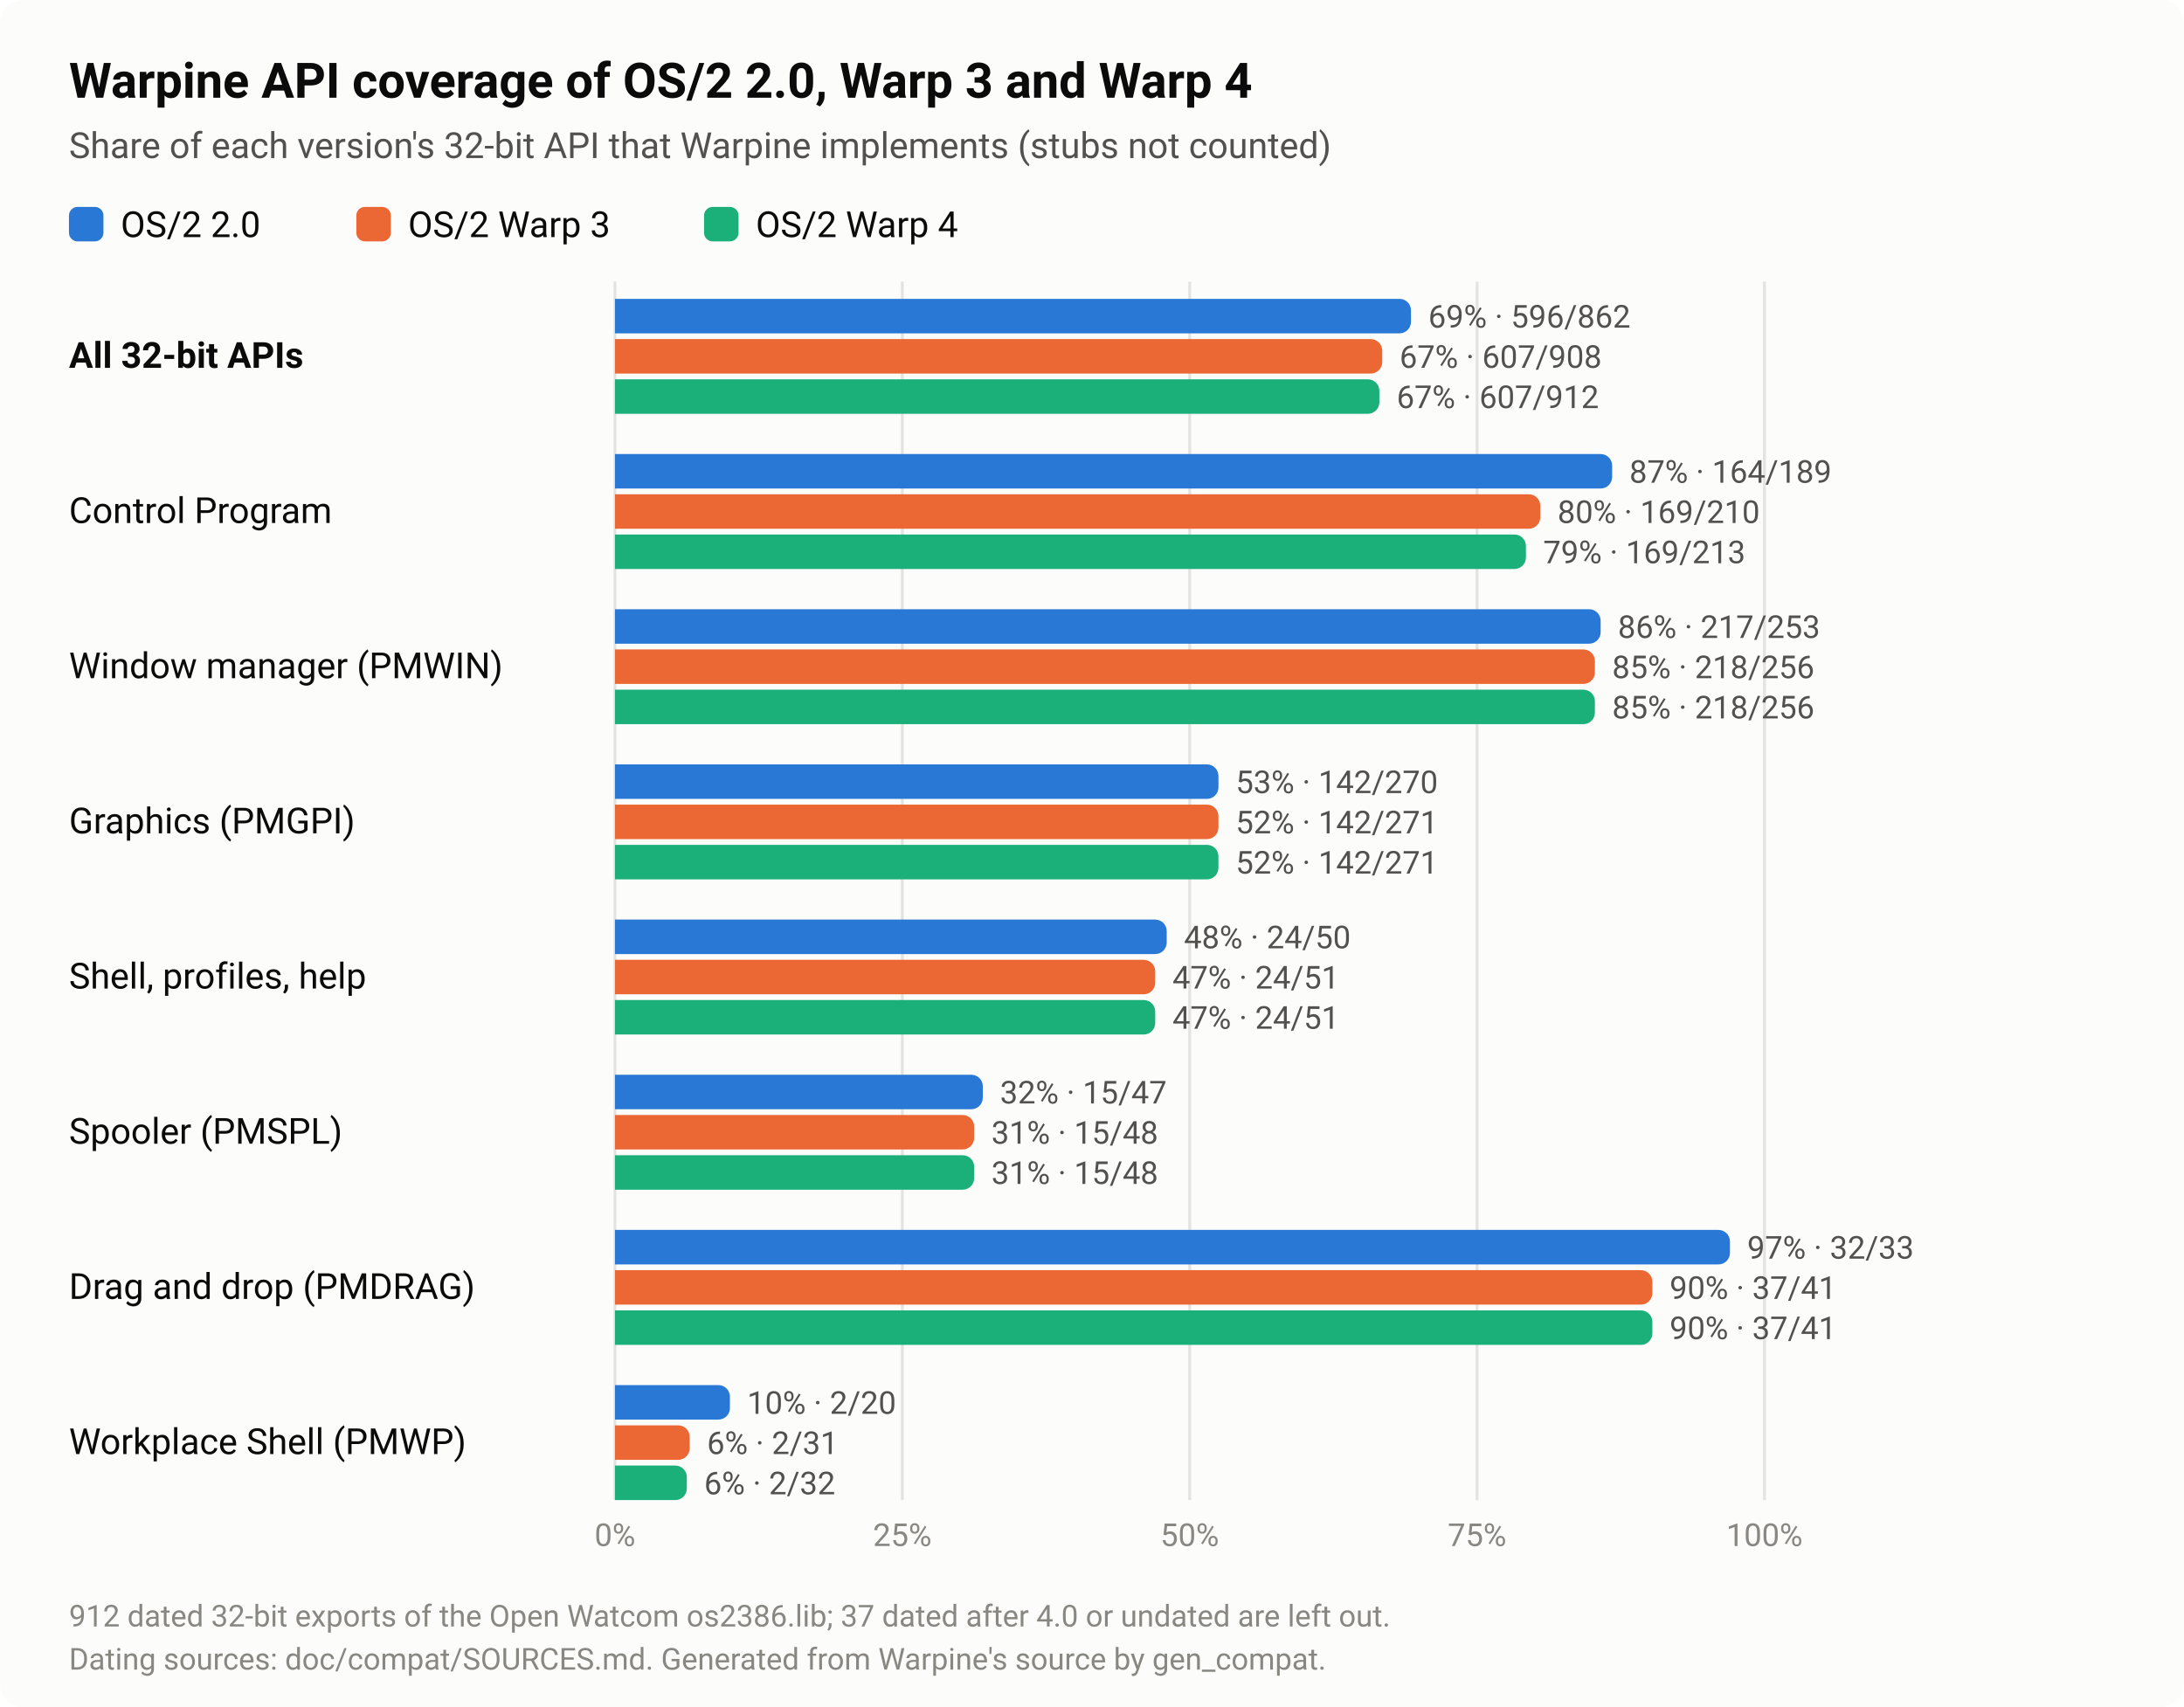
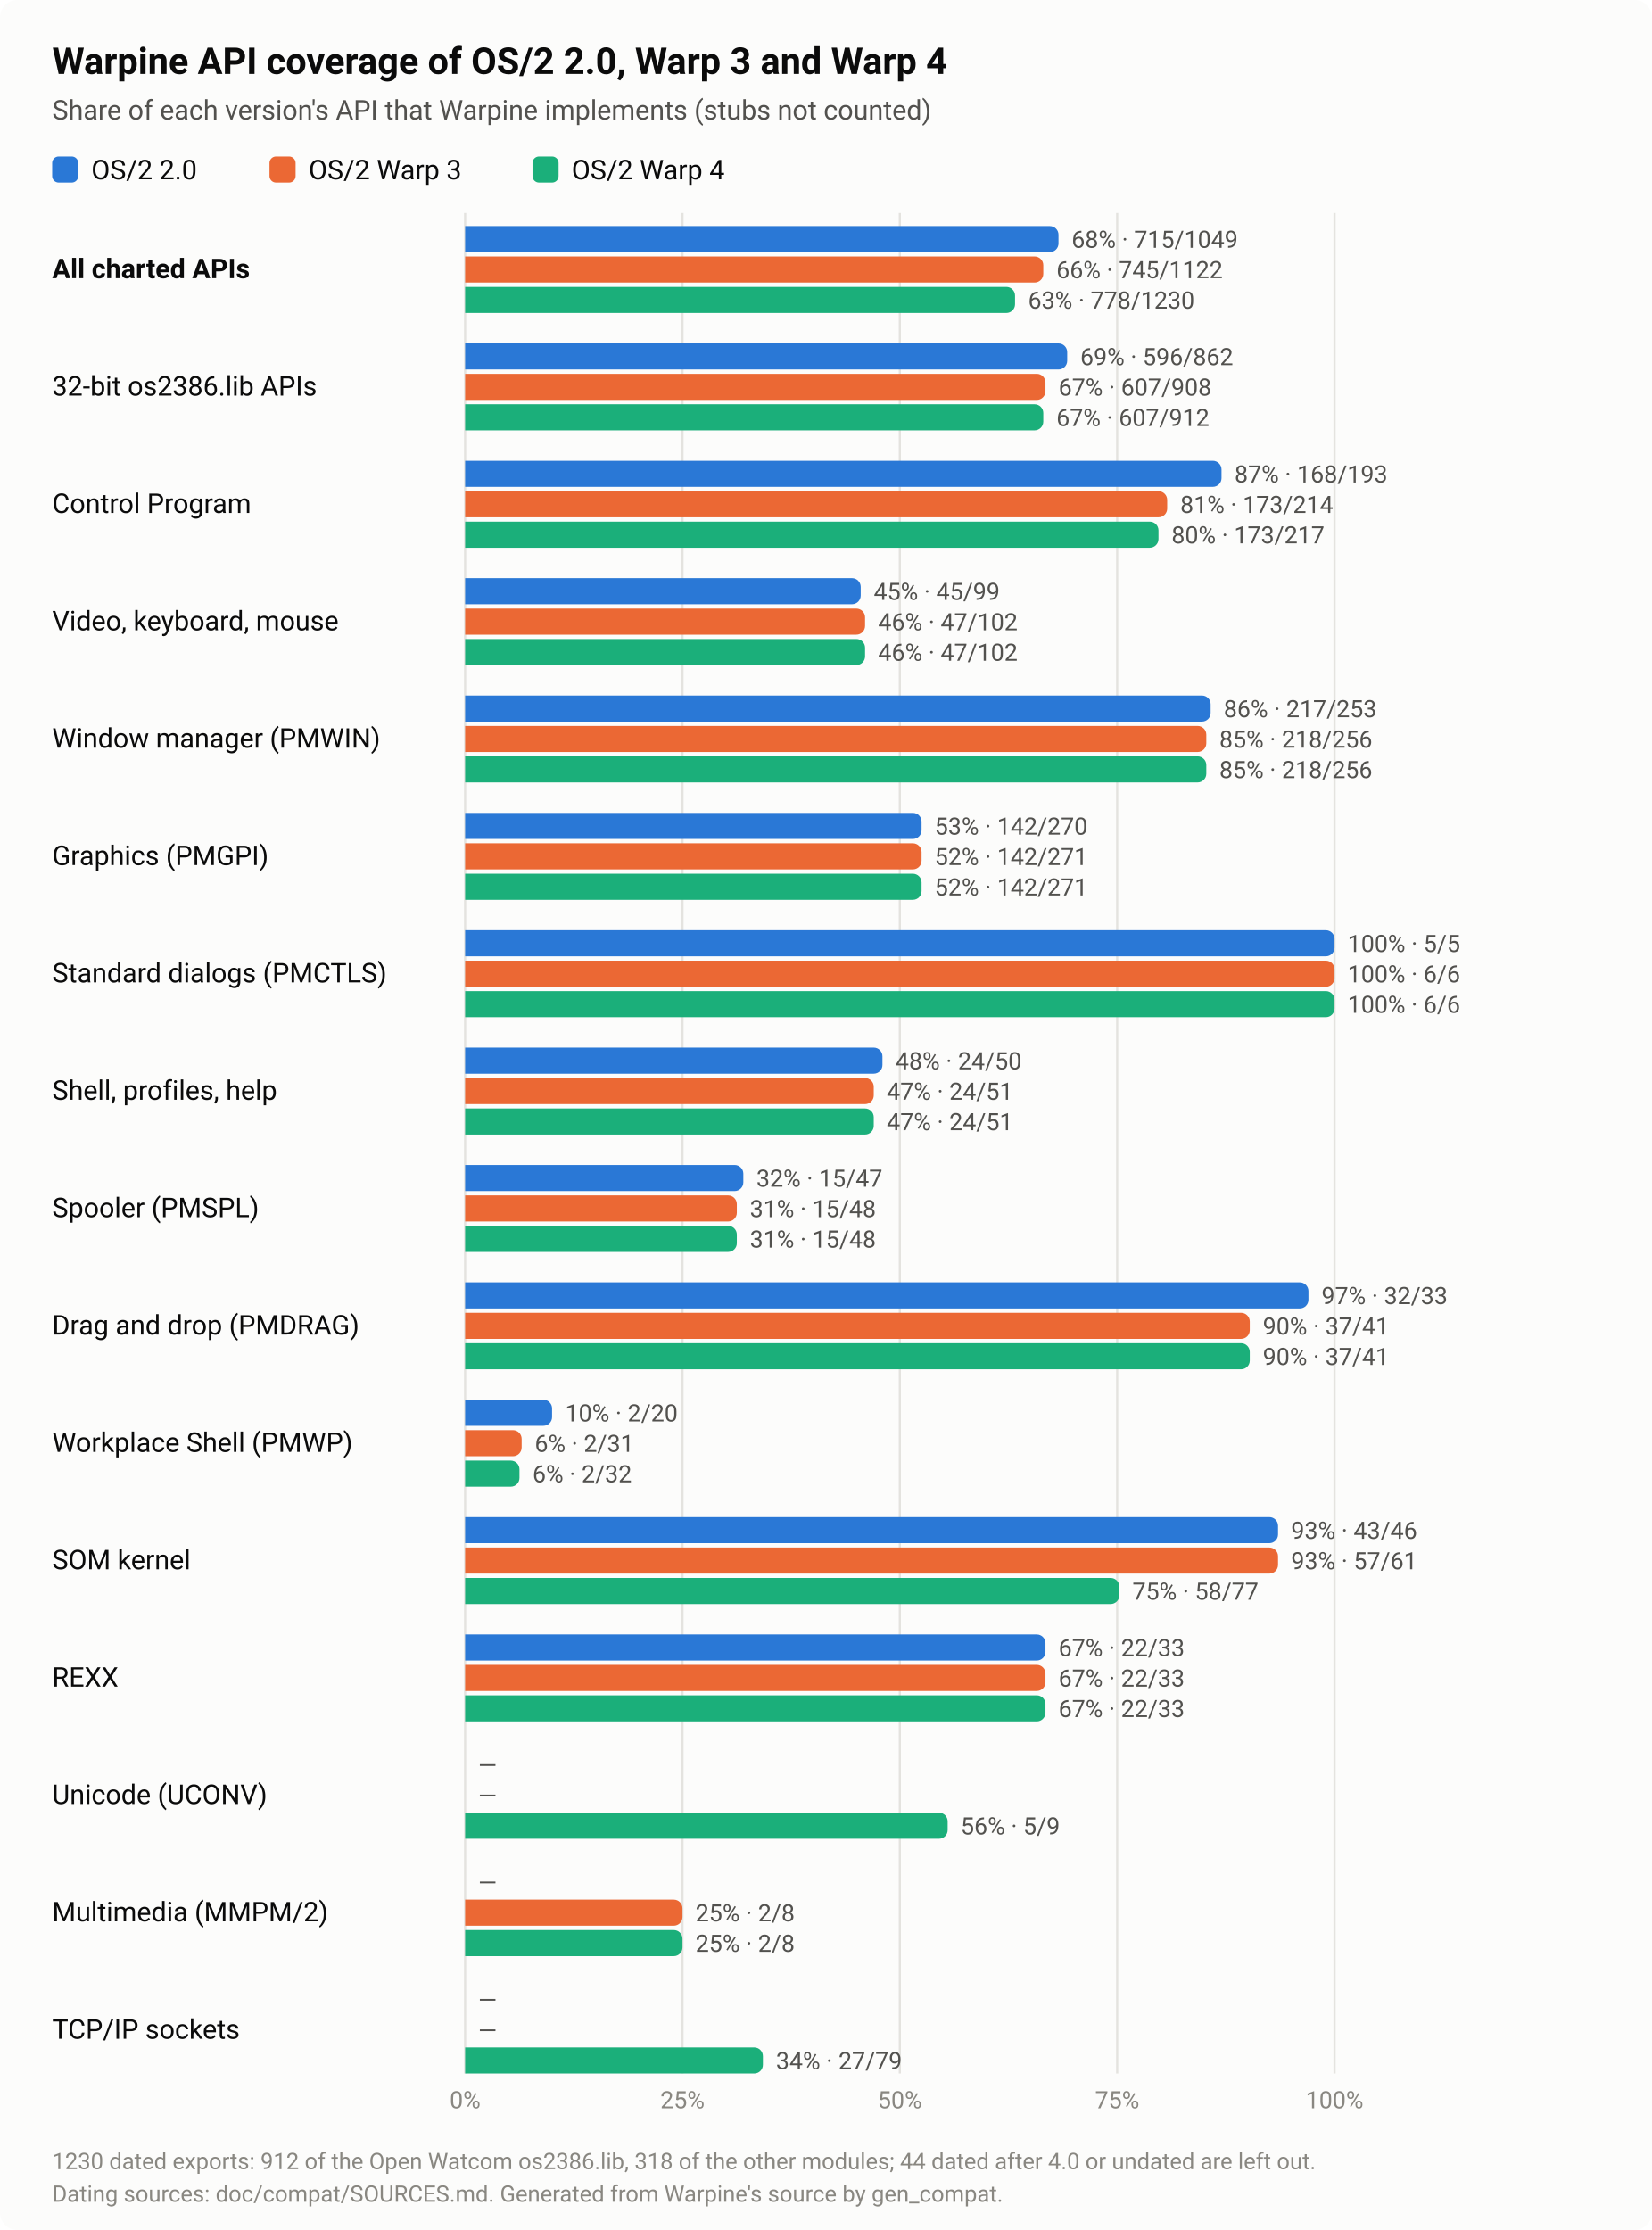
- <svg xmlns="http://www.w3.org/2000/svg" width="760" height="594" viewBox="0 0 760 594" role="img" aria-labelledby="t d" font-family="system-ui, -apple-system, 'Segoe UI', Roboto, 'Helvetica Neue', Arial, sans-serif">
-   <rect width="760" height="594" rx="8" fill="#fcfcfb" />
+ <svg xmlns="http://www.w3.org/2000/svg" width="760" height="1026" viewBox="0 0 760 1026" role="img" aria-labelledby="t d" font-family="system-ui, -apple-system, 'Segoe UI', Roboto, 'Helvetica Neue', Arial, sans-serif">
+   <rect width="760" height="1026" rx="8" fill="#fcfcfb" />
  <text x="24" y="34" font-size="17" font-weight="600" fill="#0b0b0b">Warpine API coverage of OS/2 2.0, Warp 3 and Warp 4</text>
-   <text x="24" y="55" font-size="12.5" fill="#52514e">Share of each version's 32-bit API that Warpine implements (stubs not counted)</text>
+   <text x="24" y="55" font-size="12.5" fill="#52514e">Share of each version's API that Warpine implements (stubs not counted)</text>
  <rect x="24" y="72" width="12" height="12" rx="3" fill="#2a78d6" />
  <text x="42" y="82.5" font-size="12.5" fill="#0b0b0b">OS/2 2.0</text>
  <rect x="124" y="72" width="12" height="12" rx="3" fill="#eb6834" />
  <text x="142" y="82.5" font-size="12.5" fill="#0b0b0b">OS/2 Warp 3</text>
  <rect x="245" y="72" width="12" height="12" rx="3" fill="#1baf7a" />
  <text x="263" y="82.5" font-size="12.5" fill="#0b0b0b">OS/2 Warp 4</text>
-   <line x1="214" y1="98" x2="214" y2="522" stroke="#e4e3df" stroke-width="1" />
-   <text x="214" y="538" font-size="11" text-anchor="middle" fill="#898781">0%</text>
-   <line x1="314" y1="98" x2="314" y2="522" stroke="#e4e3df" stroke-width="1" />
-   <text x="314" y="538" font-size="11" text-anchor="middle" fill="#898781">25%</text>
-   <line x1="414" y1="98" x2="414" y2="522" stroke="#e4e3df" stroke-width="1" />
-   <text x="414" y="538" font-size="11" text-anchor="middle" fill="#898781">50%</text>
-   <line x1="514" y1="98" x2="514" y2="522" stroke="#e4e3df" stroke-width="1" />
-   <text x="514" y="538" font-size="11" text-anchor="middle" fill="#898781">75%</text>
-   <line x1="614" y1="98" x2="614" y2="522" stroke="#e4e3df" stroke-width="1" />
-   <text x="614" y="538" font-size="11" text-anchor="middle" fill="#898781">100%</text>
-   <text x="24" y="128" font-size="12.5" font-weight="600" fill="#0b0b0b">All 32-bit APIs</text>
-   <path d="M214 104h273a4 4 0 0 1 4 4v4a4 4 0 0 1 -4 4h-273z" fill="#2a78d6" />
-   <text x="497" y="114" font-size="11" fill="#52514e">69% · 596/862</text>
-   <path d="M214 118h263a4 4 0 0 1 4 4v4a4 4 0 0 1 -4 4h-263z" fill="#eb6834" />
-   <text x="487" y="128" font-size="11" fill="#52514e">67% · 607/908</text>
-   <path d="M214 132h262a4 4 0 0 1 4 4v4a4 4 0 0 1 -4 4h-262z" fill="#1baf7a" />
-   <text x="486" y="142" font-size="11" fill="#52514e">67% · 607/912</text>
-   <text x="24" y="182" font-size="12.5" font-weight="400" fill="#0b0b0b">Control Program</text>
-   <path d="M214 158h343a4 4 0 0 1 4 4v4a4 4 0 0 1 -4 4h-343z" fill="#2a78d6" />
-   <text x="567" y="168" font-size="11" fill="#52514e">87% · 164/189</text>
-   <path d="M214 172h318a4 4 0 0 1 4 4v4a4 4 0 0 1 -4 4h-318z" fill="#eb6834" />
-   <text x="542" y="182" font-size="11" fill="#52514e">80% · 169/210</text>
-   <path d="M214 186h313a4 4 0 0 1 4 4v4a4 4 0 0 1 -4 4h-313z" fill="#1baf7a" />
-   <text x="537" y="196" font-size="11" fill="#52514e">79% · 169/213</text>
-   <text x="24" y="236" font-size="12.5" font-weight="400" fill="#0b0b0b">Window manager (PMWIN)</text>
-   <path d="M214 212h339a4 4 0 0 1 4 4v4a4 4 0 0 1 -4 4h-339z" fill="#2a78d6" />
-   <text x="563" y="222" font-size="11" fill="#52514e">86% · 217/253</text>
-   <path d="M214 226h337a4 4 0 0 1 4 4v4a4 4 0 0 1 -4 4h-337z" fill="#eb6834" />
-   <text x="561" y="236" font-size="11" fill="#52514e">85% · 218/256</text>
-   <path d="M214 240h337a4 4 0 0 1 4 4v4a4 4 0 0 1 -4 4h-337z" fill="#1baf7a" />
-   <text x="561" y="250" font-size="11" fill="#52514e">85% · 218/256</text>
-   <text x="24" y="290" font-size="12.5" font-weight="400" fill="#0b0b0b">Graphics (PMGPI)</text>
-   <path d="M214 266h206a4 4 0 0 1 4 4v4a4 4 0 0 1 -4 4h-206z" fill="#2a78d6" />
-   <text x="430" y="276" font-size="11" fill="#52514e">53% · 142/270</text>
-   <path d="M214 280h206a4 4 0 0 1 4 4v4a4 4 0 0 1 -4 4h-206z" fill="#eb6834" />
-   <text x="430" y="290" font-size="11" fill="#52514e">52% · 142/271</text>
-   <path d="M214 294h206a4 4 0 0 1 4 4v4a4 4 0 0 1 -4 4h-206z" fill="#1baf7a" />
-   <text x="430" y="304" font-size="11" fill="#52514e">52% · 142/271</text>
-   <text x="24" y="344" font-size="12.5" font-weight="400" fill="#0b0b0b">Shell, profiles, help</text>
-   <path d="M214 320h188a4 4 0 0 1 4 4v4a4 4 0 0 1 -4 4h-188z" fill="#2a78d6" />
-   <text x="412" y="330" font-size="11" fill="#52514e">48% · 24/50</text>
-   <path d="M214 334h184a4 4 0 0 1 4 4v4a4 4 0 0 1 -4 4h-184z" fill="#eb6834" />
-   <text x="408" y="344" font-size="11" fill="#52514e">47% · 24/51</text>
-   <path d="M214 348h184a4 4 0 0 1 4 4v4a4 4 0 0 1 -4 4h-184z" fill="#1baf7a" />
-   <text x="408" y="358" font-size="11" fill="#52514e">47% · 24/51</text>
-   <text x="24" y="398" font-size="12.5" font-weight="400" fill="#0b0b0b">Spooler (PMSPL)</text>
-   <path d="M214 374h124a4 4 0 0 1 4 4v4a4 4 0 0 1 -4 4h-124z" fill="#2a78d6" />
-   <text x="348" y="384" font-size="11" fill="#52514e">32% · 15/47</text>
-   <path d="M214 388h121a4 4 0 0 1 4 4v4a4 4 0 0 1 -4 4h-121z" fill="#eb6834" />
-   <text x="345" y="398" font-size="11" fill="#52514e">31% · 15/48</text>
-   <path d="M214 402h121a4 4 0 0 1 4 4v4a4 4 0 0 1 -4 4h-121z" fill="#1baf7a" />
-   <text x="345" y="412" font-size="11" fill="#52514e">31% · 15/48</text>
-   <text x="24" y="452" font-size="12.5" font-weight="400" fill="#0b0b0b">Drag and drop (PMDRAG)</text>
-   <path d="M214 428h384a4 4 0 0 1 4 4v4a4 4 0 0 1 -4 4h-384z" fill="#2a78d6" />
-   <text x="608" y="438" font-size="11" fill="#52514e">97% · 32/33</text>
-   <path d="M214 442h357a4 4 0 0 1 4 4v4a4 4 0 0 1 -4 4h-357z" fill="#eb6834" />
-   <text x="581" y="452" font-size="11" fill="#52514e">90% · 37/41</text>
-   <path d="M214 456h357a4 4 0 0 1 4 4v4a4 4 0 0 1 -4 4h-357z" fill="#1baf7a" />
-   <text x="581" y="466" font-size="11" fill="#52514e">90% · 37/41</text>
-   <text x="24" y="506" font-size="12.5" font-weight="400" fill="#0b0b0b">Workplace Shell (PMWP)</text>
-   <path d="M214 482h36a4 4 0 0 1 4 4v4a4 4 0 0 1 -4 4h-36z" fill="#2a78d6" />
-   <text x="260" y="492" font-size="11" fill="#52514e">10% · 2/20</text>
-   <path d="M214 496h22a4 4 0 0 1 4 4v4a4 4 0 0 1 -4 4h-22z" fill="#eb6834" />
-   <text x="246" y="506" font-size="11" fill="#52514e">6% · 2/31</text>
-   <path d="M214 510h21a4 4 0 0 1 4 4v4a4 4 0 0 1 -4 4h-21z" fill="#1baf7a" />
-   <text x="245" y="520" font-size="11" fill="#52514e">6% · 2/32</text>
-   <text x="24" y="566" font-size="10.5" fill="#898781">912 dated 32-bit exports of the Open Watcom os2386.lib; 37 dated after 4.0 or undated are left out.</text>
-   <text x="24" y="581" font-size="10.5" fill="#898781">Dating sources: doc/compat/SOURCES.md. Generated from Warpine's source by gen_compat.</text>
+   <line x1="214" y1="98" x2="214" y2="954" stroke="#e4e3df" stroke-width="1" />
+   <text x="214" y="970" font-size="11" text-anchor="middle" fill="#898781">0%</text>
+   <line x1="314" y1="98" x2="314" y2="954" stroke="#e4e3df" stroke-width="1" />
+   <text x="314" y="970" font-size="11" text-anchor="middle" fill="#898781">25%</text>
+   <line x1="414" y1="98" x2="414" y2="954" stroke="#e4e3df" stroke-width="1" />
+   <text x="414" y="970" font-size="11" text-anchor="middle" fill="#898781">50%</text>
+   <line x1="514" y1="98" x2="514" y2="954" stroke="#e4e3df" stroke-width="1" />
+   <text x="514" y="970" font-size="11" text-anchor="middle" fill="#898781">75%</text>
+   <line x1="614" y1="98" x2="614" y2="954" stroke="#e4e3df" stroke-width="1" />
+   <text x="614" y="970" font-size="11" text-anchor="middle" fill="#898781">100%</text>
+   <text x="24" y="128" font-size="12.5" font-weight="600" fill="#0b0b0b">All charted APIs</text>
+   <path d="M214 104h269a4 4 0 0 1 4 4v4a4 4 0 0 1 -4 4h-269z" fill="#2a78d6" />
+   <text x="493" y="114" font-size="11" fill="#52514e">68% · 715/1049</text>
+   <path d="M214 118h262a4 4 0 0 1 4 4v4a4 4 0 0 1 -4 4h-262z" fill="#eb6834" />
+   <text x="486" y="128" font-size="11" fill="#52514e">66% · 745/1122</text>
+   <path d="M214 132h249a4 4 0 0 1 4 4v4a4 4 0 0 1 -4 4h-249z" fill="#1baf7a" />
+   <text x="473" y="142" font-size="11" fill="#52514e">63% · 778/1230</text>
+   <text x="24" y="182" font-size="12.5" font-weight="400" fill="#0b0b0b">32-bit os2386.lib APIs</text>
+   <path d="M214 158h273a4 4 0 0 1 4 4v4a4 4 0 0 1 -4 4h-273z" fill="#2a78d6" />
+   <text x="497" y="168" font-size="11" fill="#52514e">69% · 596/862</text>
+   <path d="M214 172h263a4 4 0 0 1 4 4v4a4 4 0 0 1 -4 4h-263z" fill="#eb6834" />
+   <text x="487" y="182" font-size="11" fill="#52514e">67% · 607/908</text>
+   <path d="M214 186h262a4 4 0 0 1 4 4v4a4 4 0 0 1 -4 4h-262z" fill="#1baf7a" />
+   <text x="486" y="196" font-size="11" fill="#52514e">67% · 607/912</text>
+   <text x="24" y="236" font-size="12.5" font-weight="400" fill="#0b0b0b">Control Program</text>
+   <path d="M214 212h344a4 4 0 0 1 4 4v4a4 4 0 0 1 -4 4h-344z" fill="#2a78d6" />
+   <text x="568" y="222" font-size="11" fill="#52514e">87% · 168/193</text>
+   <path d="M214 226h319a4 4 0 0 1 4 4v4a4 4 0 0 1 -4 4h-319z" fill="#eb6834" />
+   <text x="543" y="236" font-size="11" fill="#52514e">81% · 173/214</text>
+   <path d="M214 240h315a4 4 0 0 1 4 4v4a4 4 0 0 1 -4 4h-315z" fill="#1baf7a" />
+   <text x="539" y="250" font-size="11" fill="#52514e">80% · 173/217</text>
+   <text x="24" y="290" font-size="12.5" font-weight="400" fill="#0b0b0b">Video, keyboard, mouse</text>
+   <path d="M214 266h178a4 4 0 0 1 4 4v4a4 4 0 0 1 -4 4h-178z" fill="#2a78d6" />
+   <text x="402" y="276" font-size="11" fill="#52514e">45% · 45/99</text>
+   <path d="M214 280h180a4 4 0 0 1 4 4v4a4 4 0 0 1 -4 4h-180z" fill="#eb6834" />
+   <text x="404" y="290" font-size="11" fill="#52514e">46% · 47/102</text>
+   <path d="M214 294h180a4 4 0 0 1 4 4v4a4 4 0 0 1 -4 4h-180z" fill="#1baf7a" />
+   <text x="404" y="304" font-size="11" fill="#52514e">46% · 47/102</text>
+   <text x="24" y="344" font-size="12.5" font-weight="400" fill="#0b0b0b">Window manager (PMWIN)</text>
+   <path d="M214 320h339a4 4 0 0 1 4 4v4a4 4 0 0 1 -4 4h-339z" fill="#2a78d6" />
+   <text x="563" y="330" font-size="11" fill="#52514e">86% · 217/253</text>
+   <path d="M214 334h337a4 4 0 0 1 4 4v4a4 4 0 0 1 -4 4h-337z" fill="#eb6834" />
+   <text x="561" y="344" font-size="11" fill="#52514e">85% · 218/256</text>
+   <path d="M214 348h337a4 4 0 0 1 4 4v4a4 4 0 0 1 -4 4h-337z" fill="#1baf7a" />
+   <text x="561" y="358" font-size="11" fill="#52514e">85% · 218/256</text>
+   <text x="24" y="398" font-size="12.5" font-weight="400" fill="#0b0b0b">Graphics (PMGPI)</text>
+   <path d="M214 374h206a4 4 0 0 1 4 4v4a4 4 0 0 1 -4 4h-206z" fill="#2a78d6" />
+   <text x="430" y="384" font-size="11" fill="#52514e">53% · 142/270</text>
+   <path d="M214 388h206a4 4 0 0 1 4 4v4a4 4 0 0 1 -4 4h-206z" fill="#eb6834" />
+   <text x="430" y="398" font-size="11" fill="#52514e">52% · 142/271</text>
+   <path d="M214 402h206a4 4 0 0 1 4 4v4a4 4 0 0 1 -4 4h-206z" fill="#1baf7a" />
+   <text x="430" y="412" font-size="11" fill="#52514e">52% · 142/271</text>
+   <text x="24" y="452" font-size="12.5" font-weight="400" fill="#0b0b0b">Standard dialogs (PMCTLS)</text>
+   <path d="M214 428h396a4 4 0 0 1 4 4v4a4 4 0 0 1 -4 4h-396z" fill="#2a78d6" />
+   <text x="620" y="438" font-size="11" fill="#52514e">100% · 5/5</text>
+   <path d="M214 442h396a4 4 0 0 1 4 4v4a4 4 0 0 1 -4 4h-396z" fill="#eb6834" />
+   <text x="620" y="452" font-size="11" fill="#52514e">100% · 6/6</text>
+   <path d="M214 456h396a4 4 0 0 1 4 4v4a4 4 0 0 1 -4 4h-396z" fill="#1baf7a" />
+   <text x="620" y="466" font-size="11" fill="#52514e">100% · 6/6</text>
+   <text x="24" y="506" font-size="12.5" font-weight="400" fill="#0b0b0b">Shell, profiles, help</text>
+   <path d="M214 482h188a4 4 0 0 1 4 4v4a4 4 0 0 1 -4 4h-188z" fill="#2a78d6" />
+   <text x="412" y="492" font-size="11" fill="#52514e">48% · 24/50</text>
+   <path d="M214 496h184a4 4 0 0 1 4 4v4a4 4 0 0 1 -4 4h-184z" fill="#eb6834" />
+   <text x="408" y="506" font-size="11" fill="#52514e">47% · 24/51</text>
+   <path d="M214 510h184a4 4 0 0 1 4 4v4a4 4 0 0 1 -4 4h-184z" fill="#1baf7a" />
+   <text x="408" y="520" font-size="11" fill="#52514e">47% · 24/51</text>
+   <text x="24" y="560" font-size="12.5" font-weight="400" fill="#0b0b0b">Spooler (PMSPL)</text>
+   <path d="M214 536h124a4 4 0 0 1 4 4v4a4 4 0 0 1 -4 4h-124z" fill="#2a78d6" />
+   <text x="348" y="546" font-size="11" fill="#52514e">32% · 15/47</text>
+   <path d="M214 550h121a4 4 0 0 1 4 4v4a4 4 0 0 1 -4 4h-121z" fill="#eb6834" />
+   <text x="345" y="560" font-size="11" fill="#52514e">31% · 15/48</text>
+   <path d="M214 564h121a4 4 0 0 1 4 4v4a4 4 0 0 1 -4 4h-121z" fill="#1baf7a" />
+   <text x="345" y="574" font-size="11" fill="#52514e">31% · 15/48</text>
+   <text x="24" y="614" font-size="12.5" font-weight="400" fill="#0b0b0b">Drag and drop (PMDRAG)</text>
+   <path d="M214 590h384a4 4 0 0 1 4 4v4a4 4 0 0 1 -4 4h-384z" fill="#2a78d6" />
+   <text x="608" y="600" font-size="11" fill="#52514e">97% · 32/33</text>
+   <path d="M214 604h357a4 4 0 0 1 4 4v4a4 4 0 0 1 -4 4h-357z" fill="#eb6834" />
+   <text x="581" y="614" font-size="11" fill="#52514e">90% · 37/41</text>
+   <path d="M214 618h357a4 4 0 0 1 4 4v4a4 4 0 0 1 -4 4h-357z" fill="#1baf7a" />
+   <text x="581" y="628" font-size="11" fill="#52514e">90% · 37/41</text>
+   <text x="24" y="668" font-size="12.5" font-weight="400" fill="#0b0b0b">Workplace Shell (PMWP)</text>
+   <path d="M214 644h36a4 4 0 0 1 4 4v4a4 4 0 0 1 -4 4h-36z" fill="#2a78d6" />
+   <text x="260" y="654" font-size="11" fill="#52514e">10% · 2/20</text>
+   <path d="M214 658h22a4 4 0 0 1 4 4v4a4 4 0 0 1 -4 4h-22z" fill="#eb6834" />
+   <text x="246" y="668" font-size="11" fill="#52514e">6% · 2/31</text>
+   <path d="M214 672h21a4 4 0 0 1 4 4v4a4 4 0 0 1 -4 4h-21z" fill="#1baf7a" />
+   <text x="245" y="682" font-size="11" fill="#52514e">6% · 2/32</text>
+   <text x="24" y="722" font-size="12.5" font-weight="400" fill="#0b0b0b">SOM kernel</text>
+   <path d="M214 698h370a4 4 0 0 1 4 4v4a4 4 0 0 1 -4 4h-370z" fill="#2a78d6" />
+   <text x="594" y="708" font-size="11" fill="#52514e">93% · 43/46</text>
+   <path d="M214 712h370a4 4 0 0 1 4 4v4a4 4 0 0 1 -4 4h-370z" fill="#eb6834" />
+   <text x="594" y="722" font-size="11" fill="#52514e">93% · 57/61</text>
+   <path d="M214 726h297a4 4 0 0 1 4 4v4a4 4 0 0 1 -4 4h-297z" fill="#1baf7a" />
+   <text x="521" y="736" font-size="11" fill="#52514e">75% · 58/77</text>
+   <text x="24" y="776" font-size="12.5" font-weight="400" fill="#0b0b0b">REXX</text>
+   <path d="M214 752h263a4 4 0 0 1 4 4v4a4 4 0 0 1 -4 4h-263z" fill="#2a78d6" />
+   <text x="487" y="762" font-size="11" fill="#52514e">67% · 22/33</text>
+   <path d="M214 766h263a4 4 0 0 1 4 4v4a4 4 0 0 1 -4 4h-263z" fill="#eb6834" />
+   <text x="487" y="776" font-size="11" fill="#52514e">67% · 22/33</text>
+   <path d="M214 780h263a4 4 0 0 1 4 4v4a4 4 0 0 1 -4 4h-263z" fill="#1baf7a" />
+   <text x="487" y="790" font-size="11" fill="#52514e">67% · 22/33</text>
+   <text x="24" y="830" font-size="12.5" font-weight="400" fill="#0b0b0b">Unicode (UCONV)</text>
+   <text x="220" y="816" font-size="11" fill="#52514e">—</text>
+   <text x="220" y="830" font-size="11" fill="#52514e">—</text>
+   <path d="M214 834h218a4 4 0 0 1 4 4v4a4 4 0 0 1 -4 4h-218z" fill="#1baf7a" />
+   <text x="442" y="844" font-size="11" fill="#52514e">56% · 5/9</text>
+   <text x="24" y="884" font-size="12.5" font-weight="400" fill="#0b0b0b">Multimedia (MMPM/2)</text>
+   <text x="220" y="870" font-size="11" fill="#52514e">—</text>
+   <path d="M214 874h96a4 4 0 0 1 4 4v4a4 4 0 0 1 -4 4h-96z" fill="#eb6834" />
+   <text x="320" y="884" font-size="11" fill="#52514e">25% · 2/8</text>
+   <path d="M214 888h96a4 4 0 0 1 4 4v4a4 4 0 0 1 -4 4h-96z" fill="#1baf7a" />
+   <text x="320" y="898" font-size="11" fill="#52514e">25% · 2/8</text>
+   <text x="24" y="938" font-size="12.5" font-weight="400" fill="#0b0b0b">TCP/IP sockets</text>
+   <text x="220" y="924" font-size="11" fill="#52514e">—</text>
+   <text x="220" y="938" font-size="11" fill="#52514e">—</text>
+   <path d="M214 942h133a4 4 0 0 1 4 4v4a4 4 0 0 1 -4 4h-133z" fill="#1baf7a" />
+   <text x="357" y="952" font-size="11" fill="#52514e">34% · 27/79</text>
+   <text x="24" y="998" font-size="10.5" fill="#898781">1230 dated exports: 912 of the Open Watcom os2386.lib, 318 of the other modules; 44 dated after 4.0 or undated are left out.</text>
+   <text x="24" y="1013" font-size="10.5" fill="#898781">Dating sources: doc/compat/SOURCES.md. Generated from Warpine's source by gen_compat.</text>
</svg>
